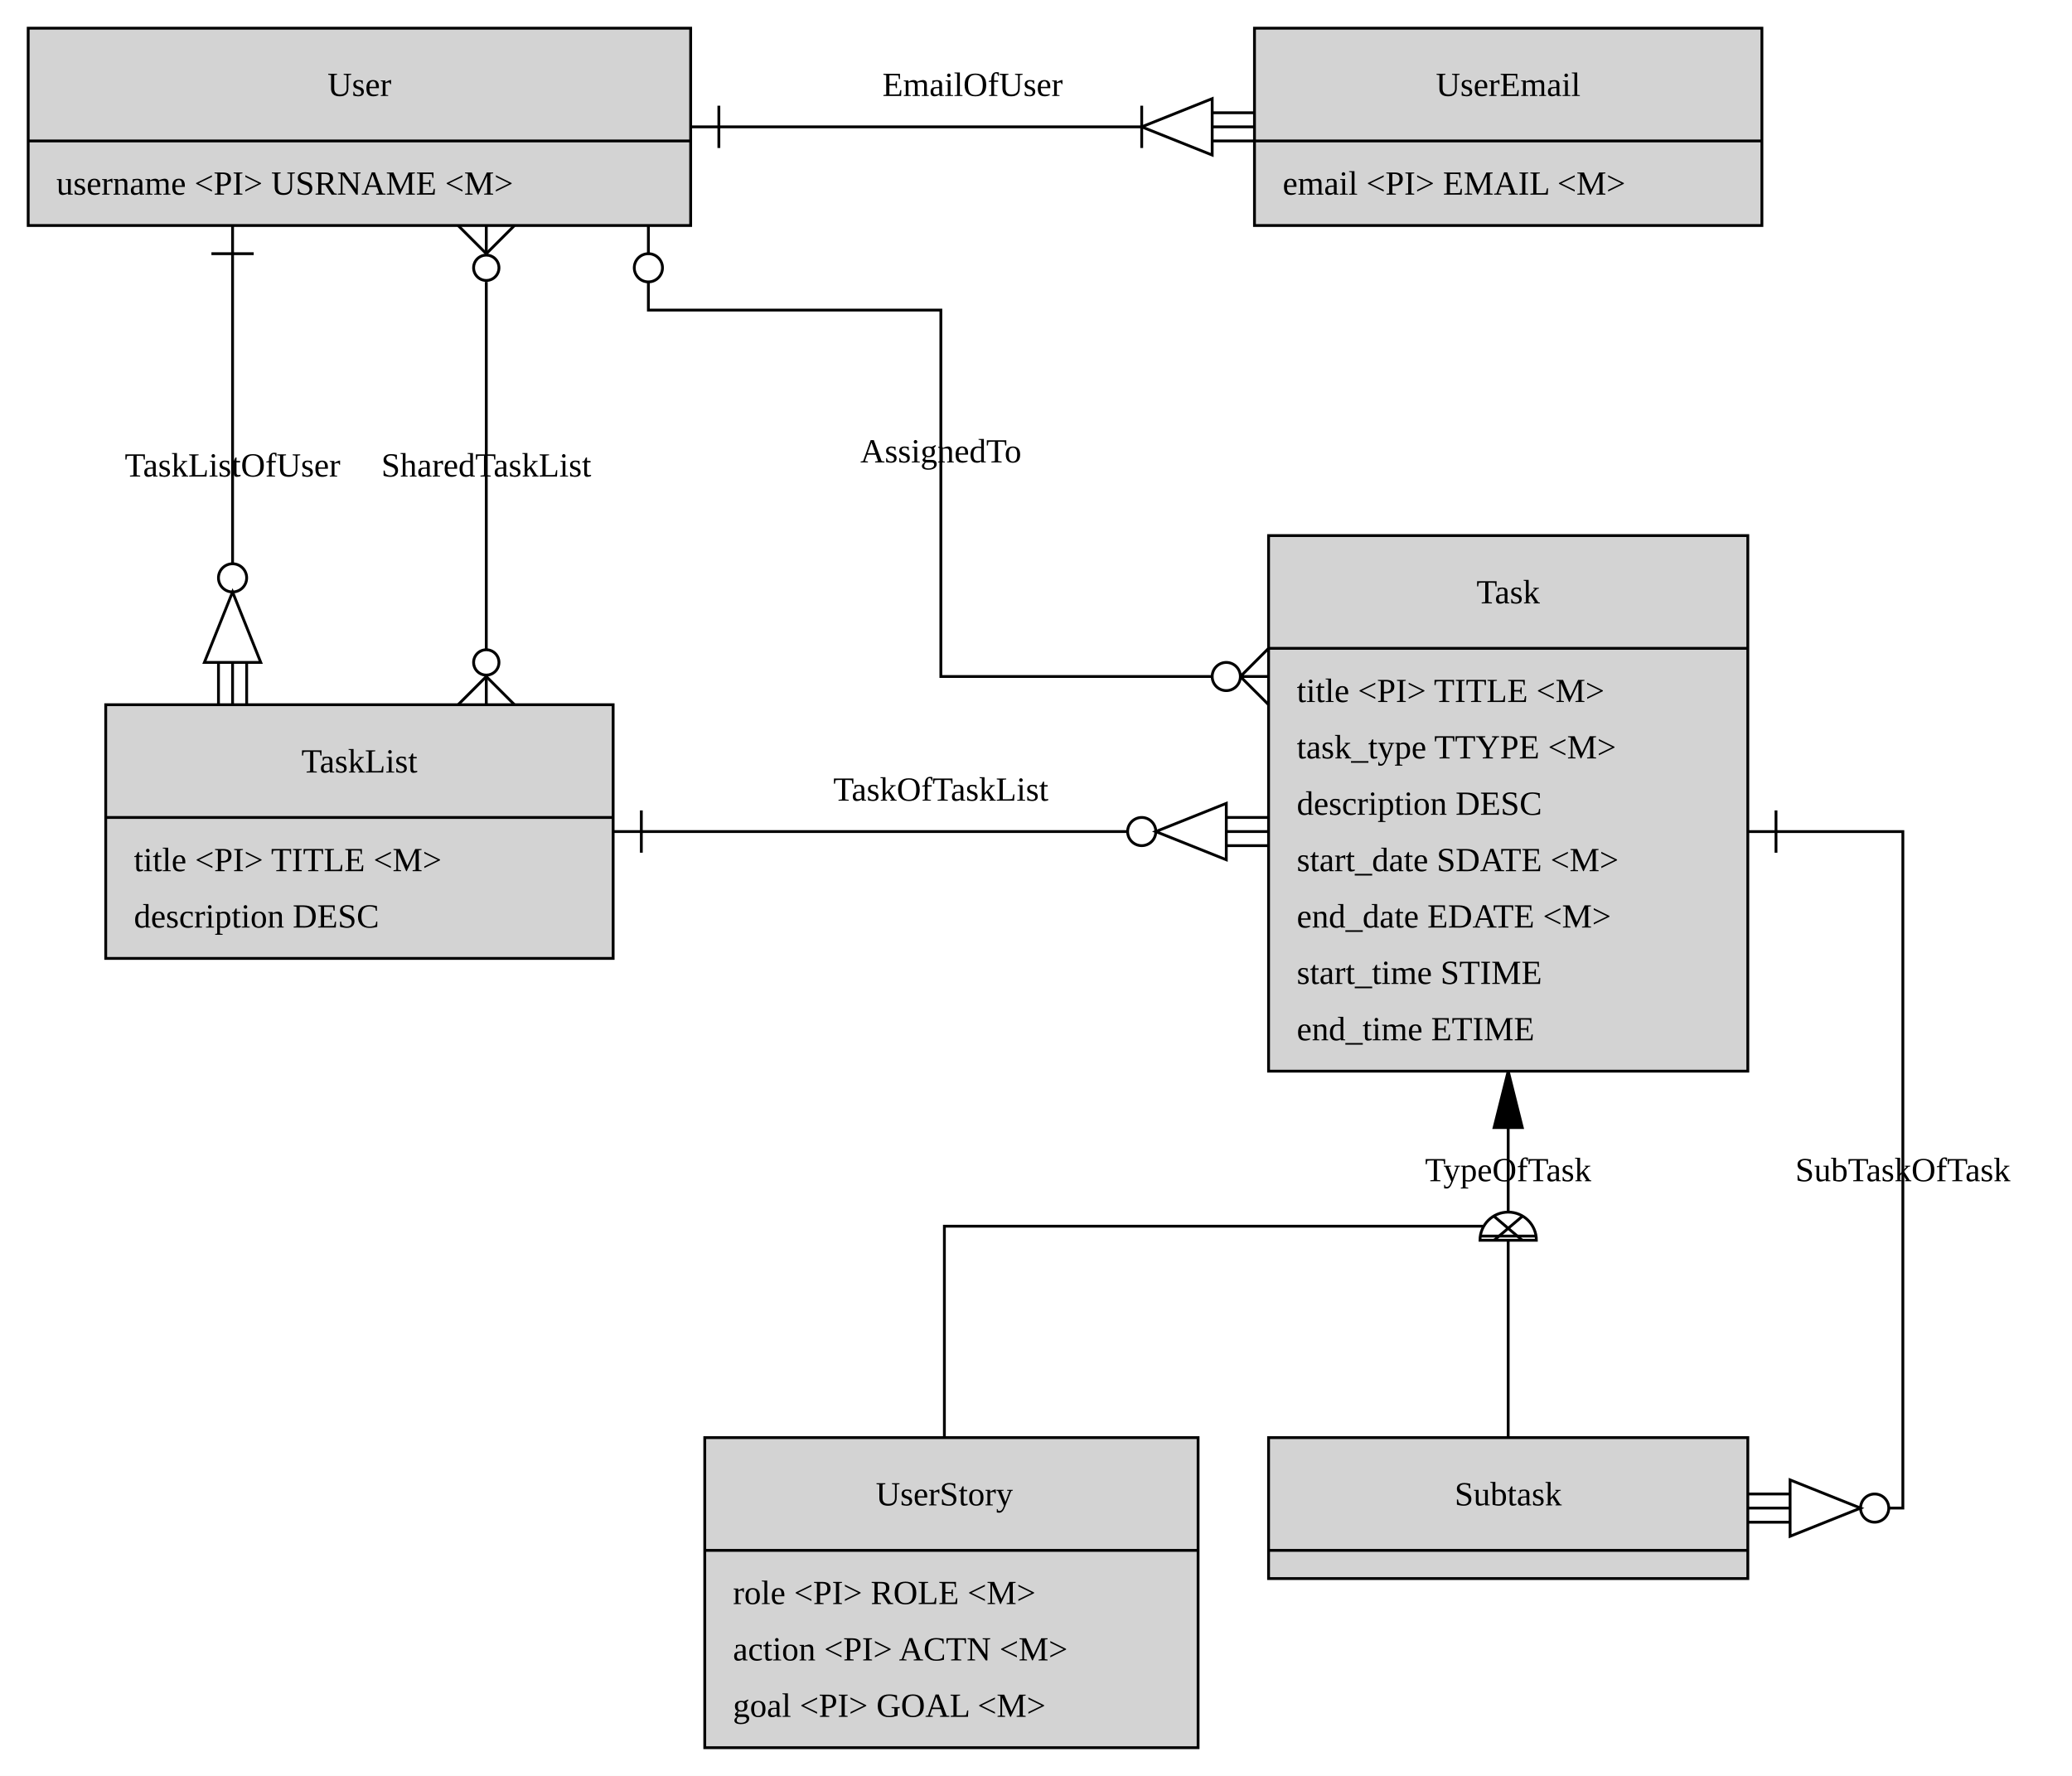
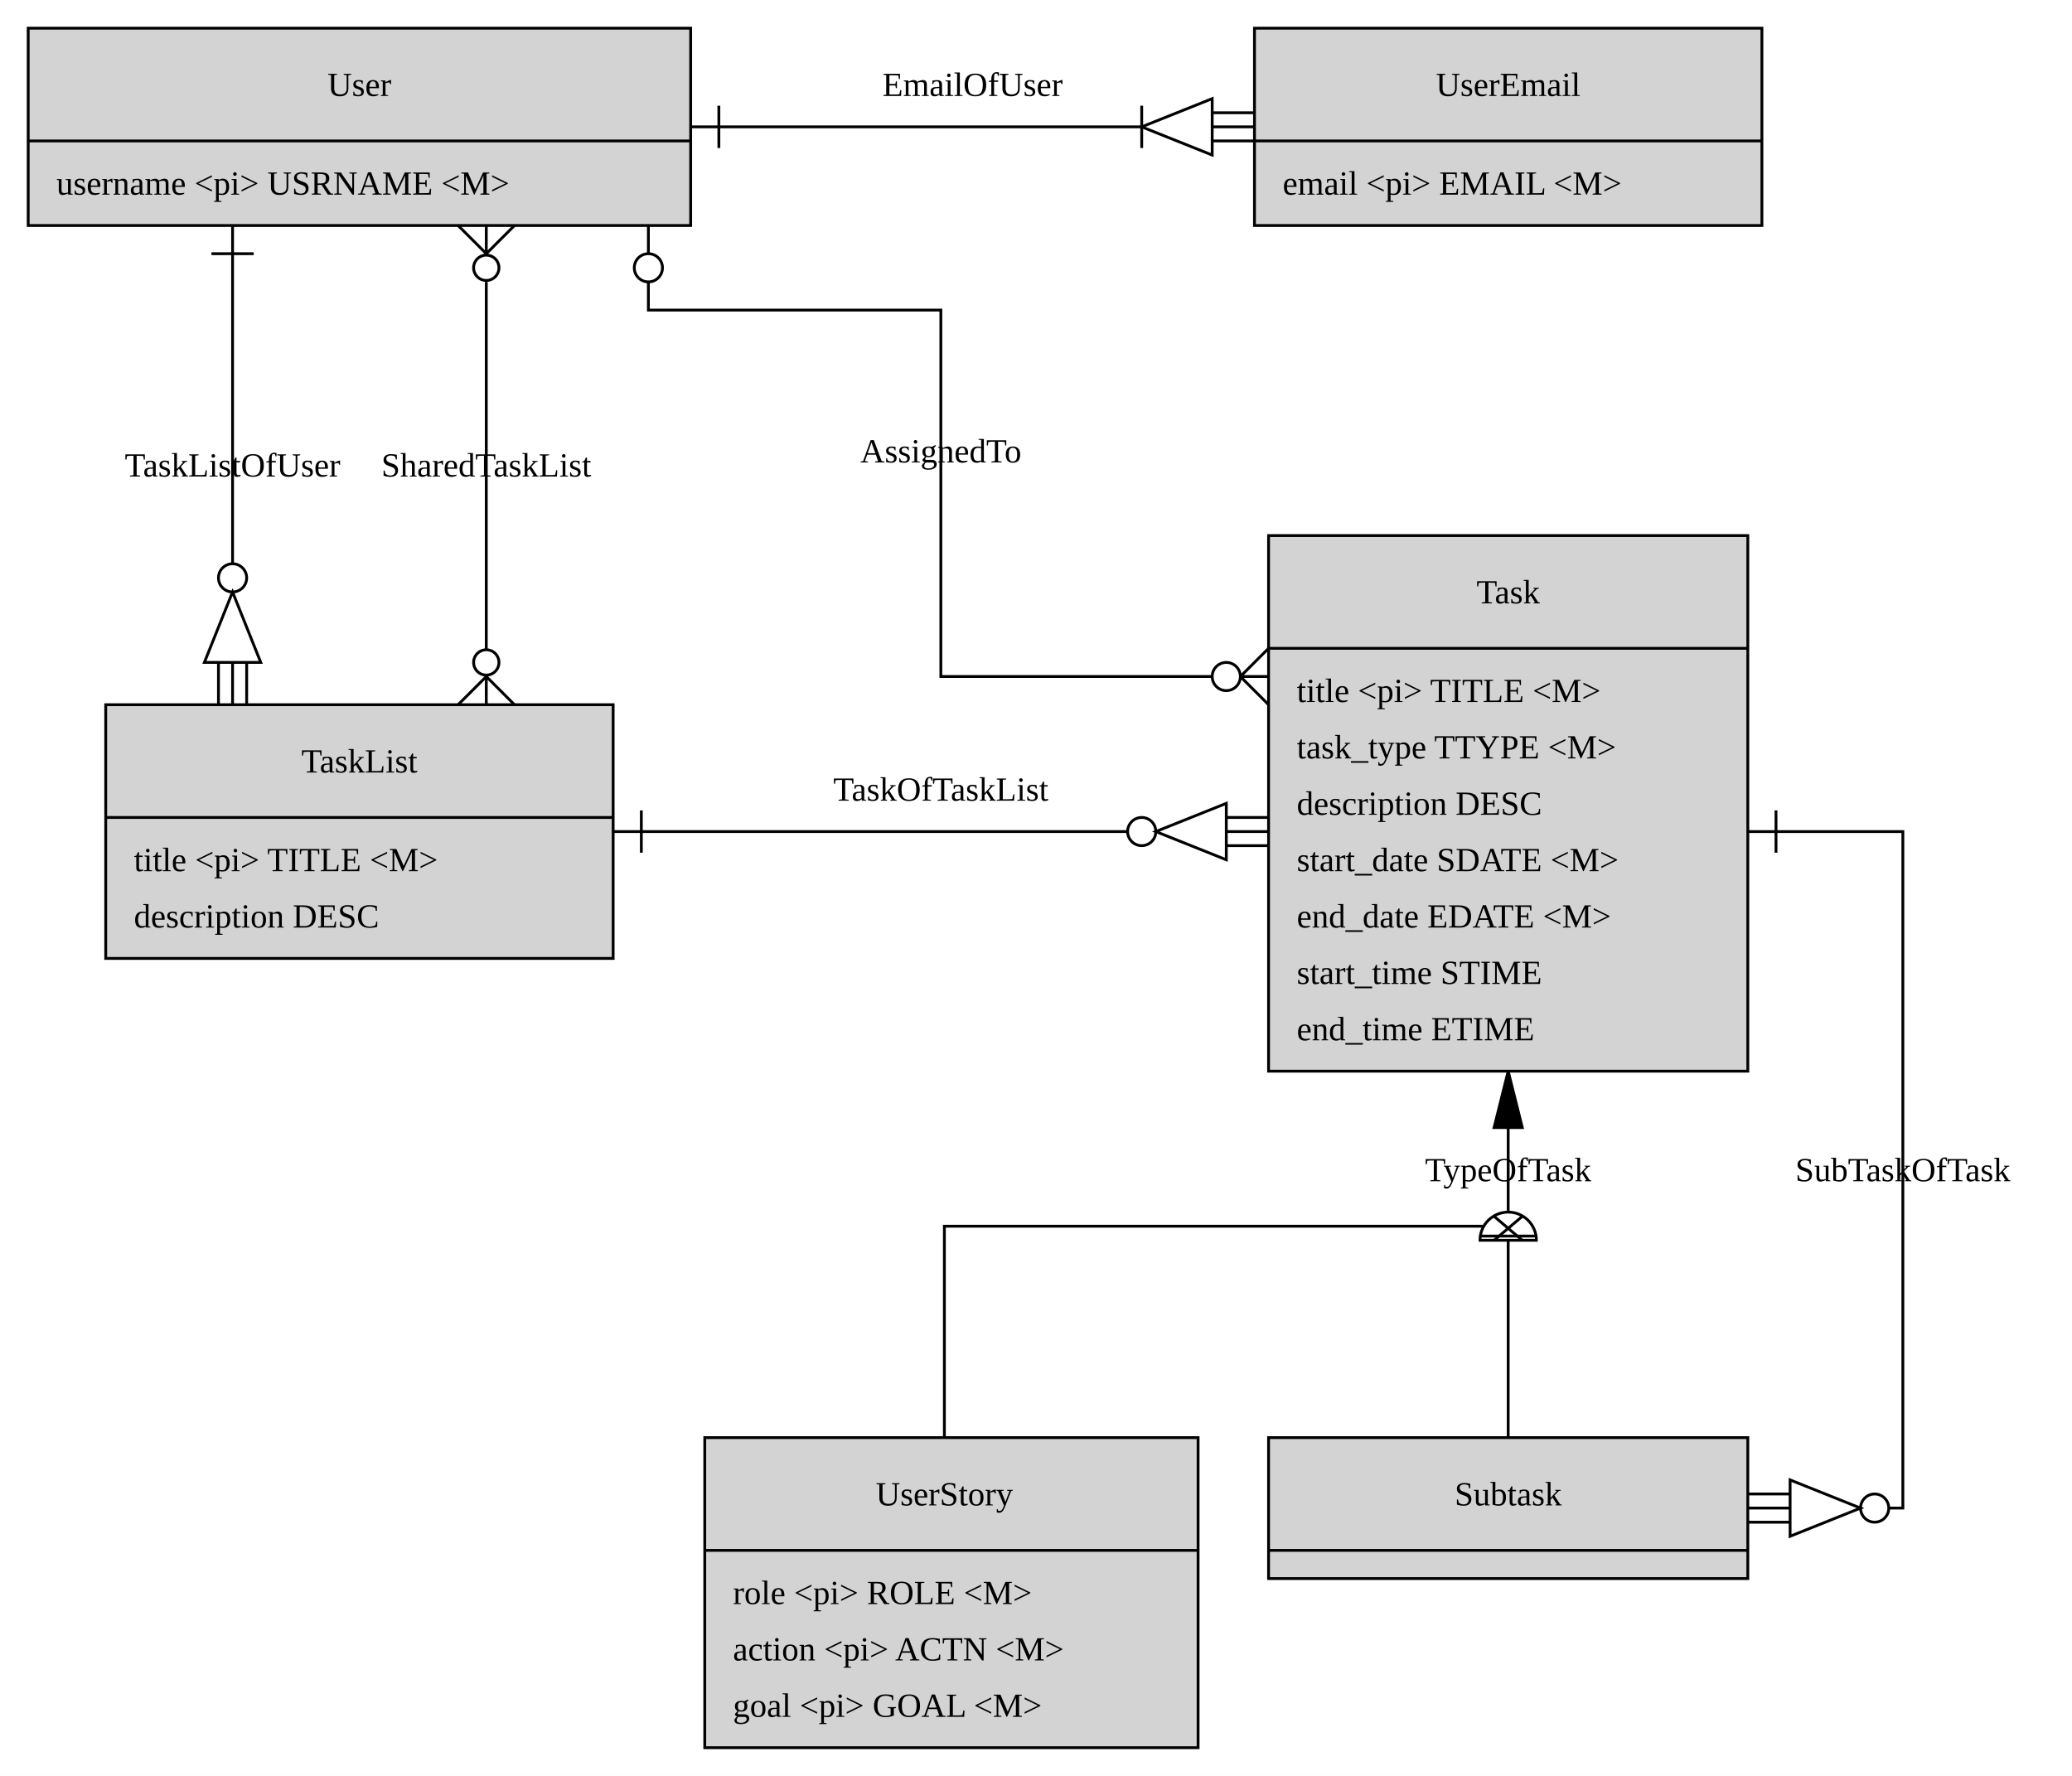
<svg xmlns="http://www.w3.org/2000/svg" width="735" height="630">
  <rect id="bg" width="100%" height="100%" x="0" y="0" rx="0" ry="0" fill="white" />
  <g class="entity" id="User">
    <path d="M10 10 L245 10 L245 50 L10 50 Z M10 50 L10 80 L245 80 L245 50 Z" fill="lightgrey" stroke-width="1" stroke="black" />
    <g class="entity-text" fill="black">
      <text x="127.5" y="30" dominant-baseline="central" text-anchor="middle">User</text>
-       <text x="20" y="65" dominant-baseline="central">username &lt;PI&gt; USRNAME &lt;M&gt;</text>
+       <text x="20" y="65" dominant-baseline="central">username &lt;pi&gt; USRNAME &lt;M&gt;</text>
    </g>
  </g>
  <g class="entity" id="UserEmail" transform="translate(435)">
    <path d="M10 10 L190 10 L190 50 L10 50 Z M10 50 L10 80 L190 80 L190 50 Z" fill="lightgrey" stroke-width="1" stroke="black" />
    <g class="entity-text" fill="black">
      <text x="100" y="30" dominant-baseline="central" text-anchor="middle">UserEmail</text>
-       <text x="20" y="65" dominant-baseline="central">email &lt;PI&gt; EMAIL &lt;M&gt;</text>
+       <text x="20" y="65" dominant-baseline="central">email &lt;pi&gt; EMAIL &lt;M&gt;</text>
    </g>
  </g>
  <g class="entity" id="TaskList" transform="translate(27.5, 240)">
    <path d="M10 10 L190 10 L190 50 L10 50 Z M10 50 L10 100 L190 100 L190 50 Z" fill="lightgrey" stroke-width="1" stroke="black" />
    <g class="entity-text" fill="black">
      <text x="100" y="30" dominant-baseline="central" text-anchor="middle">TaskList</text>
-       <text x="20" y="65" dominant-baseline="central">title &lt;PI&gt; TITLE &lt;M&gt;</text>
+       <text x="20" y="65" dominant-baseline="central">title &lt;pi&gt; TITLE &lt;M&gt;</text>
      <text x="20" y="85" dominant-baseline="central">description DESC</text>
    </g>
  </g>
  <g class="entity" id="Task" transform="translate(440, 180)">
    <path d="M10 10 L180 10 L180 50 L10 50 Z M10 50 L10 200 L180 200 L180 50 Z" fill="lightgrey" stroke-width="1" stroke="black" />
    <g class="entity-text" fill="black">
      <text x="95" y="30" dominant-baseline="central" text-anchor="middle">Task</text>
-       <text x="20" y="65" dominant-baseline="central">title &lt;PI&gt; TITLE &lt;M&gt;</text>
+       <text x="20" y="65" dominant-baseline="central">title &lt;pi&gt; TITLE &lt;M&gt;</text>
      <text x="20" y="85" dominant-baseline="central">task_type TTYPE &lt;M&gt;</text>
      <text x="20" y="105" dominant-baseline="central">description DESC</text>
      <text x="20" y="125" dominant-baseline="central">start_date SDATE &lt;M&gt;</text>
      <text x="20" y="145" dominant-baseline="central">end_date EDATE &lt;M&gt;</text>
      <text x="20" y="165" dominant-baseline="central">start_time STIME</text>
      <text x="20" y="185" dominant-baseline="central">end_time ETIME</text>
    </g>
  </g>
  <g class="entity" id="SubTask" transform="translate(440, 500)">
    <path d="M10 10 L180 10 L180 50 L10 50 Z M10 50 L10 60 L180 60 L180 50 Z" fill="lightgrey" stroke-width="1" stroke="black" />
    <g class="entity-text" fill="black">
      <text x="95" y="30" dominant-baseline="central" text-anchor="middle">Subtask</text>
    </g>
  </g>
  <g class="entity" id="UserStory" transform="translate(240, 500)">
    <path d="M10 10 L185 10 L185 50 L10 50 Z M10 50 L10 120 L185 120 L185 50 Z" fill="lightgrey" stroke-width="1" stroke="black" />
    <g class="entity-text" fill="black">
      <text x="95" y="30" dominant-baseline="central" text-anchor="middle">UserStory</text>
-       <text x="20" y="65" dominant-baseline="central">role &lt;PI&gt; ROLE &lt;M&gt;</text>
-       <text x="20" y="85" dominant-baseline="central">action &lt;PI&gt; ACTN &lt;M&gt;</text>
-       <text x="20" y="105" dominant-baseline="central">goal &lt;PI&gt; GOAL &lt;M&gt;</text>
+       <text x="20" y="65" dominant-baseline="central">role &lt;pi&gt; ROLE &lt;M&gt;</text>
+       <text x="20" y="85" dominant-baseline="central">action &lt;pi&gt; ACTN &lt;M&gt;</text>
+       <text x="20" y="105" dominant-baseline="central">goal &lt;pi&gt; GOAL &lt;M&gt;</text>
    </g>
  </g>
  <g class="relationship" id="EmailOfUser" stroke-width="1" stroke="black" fill="none">
    <line x1="255" y1="37.5" x2="255" y2="52.5" />
    <line x1="245" y1="45" x2="405" y2="45" />
    <line x1="405" y1="37.5" x2="405" y2="52.5" />
    <polygon points="430,35 430,55 405,45" />
    <line x1="430" y1="40" x2="445" y2="40" />
    <line x1="430" y1="45" x2="445" y2="45" />
    <line x1="430" y1="50" x2="445" y2="50" />
    <text x="345" y="30" fill="black" stroke="none" dominant-baseline="central" text-anchor="middle">EmailOfUser</text>
  </g>
  <g class="relationship" id="TaskListOfUser" stroke-width="1" stroke="black" fill="none">
    <line x1="75" y1="90" x2="90" y2="90" />
    <line x1="82.5" y1="80" x2="82.5" y2="200" />
    <circle r="5" cx="82.5" cy="205" />
    <polygon points="72.5,235 92.5,235 82.5,210" />
    <line x1="77.5" y1="235" x2="77.5" y2="250" />
    <line x1="82.5" y1="235" x2="82.5" y2="250" />
    <line x1="87.5" y1="235" x2="87.5" y2="250" />
    <text x="82.5" y="165" fill="black" stroke="none" dominant-baseline="central" text-anchor="middle">TaskListOfUser</text>
  </g>
  <g class="relationship" id="SharedTaskList">
    <line x1="162.5" y1="80" x2="172.5" y2="90" stroke-width="1" stroke="black" />
    <line x1="172.5" y1="80" x2="172.5" y2="90" stroke-width="1" stroke="black" />
    <line x1="182.5" y1="80" x2="172.5" y2="90" stroke-width="1" stroke="black" />
    <circle r="5" cx="172.5" cy="95" />
    <circle r="4" cx="172.5" cy="95" fill="white" />
    <line x1="172.5" y1="100" x2="172.5" y2="239" stroke-width="1" stroke="black" />
    <circle r="5" cx="172.5" cy="235" />
    <circle r="4" cx="172.5" cy="235" fill="white" />
    <line x1="172.5" y1="240" x2="162.5" y2="250" stroke-width="1" stroke="black" />
    <line x1="172.5" y1="240" x2="172.5" y2="250" stroke-width="1" stroke="black" />
    <line x1="172.5" y1="240" x2="182.5" y2="250" stroke-width="1" stroke="black" />
    <text x="172.5" y="165" fill="black" dominant-baseline="central" text-anchor="middle">SharedTaskList</text>
  </g>
  <g class="relationship" id="TaskOfTaskList" stroke-width="1" stroke="black" fill="none">
    <line x1="227.5" y1="287.5" x2="227.5" y2="302.5" />
    <line x1="217.5" y1="295" x2="400" y2="295" />
    <circle r="5" cx="405" cy="295" />
    <polygon points="435,285 435,305 410,295" />
    <line x1="435" y1="290" x2="450" y2="290" />
    <line x1="435" y1="295" x2="450" y2="295" />
    <line x1="435" y1="300" x2="450" y2="300" />
    <text x="333.75" y="280" fill="black" stroke="none" dominant-baseline="central" text-anchor="middle">TaskOfTaskList</text>
  </g>
  <g class="relationship" id="AssignedTo">
    <path d="M230 80 L230 90 A5 5, 0, 0 0, 230 100 M230 90 A5 5, 0, 0 1, 230 100 L230 110 L333.75 110 L333.75 240 L430 240 A5 5, 0, 1 0, 435 235 M430 240 A5 5, 0, 0 1, 435 235 M440 240 L450 240 M440 240 L450 230 M440 240 L450 250" fill="none" stroke-width="1" stroke="black" />
    <text x="333.75" y="160" fill="black" dominant-baseline="central" text-anchor="middle">AssignedTo</text>
  </g>
  <g class="relationship" id="SubTaskOfTask" stroke-width="1" stroke="black" fill="none">
    <path d="M620 295 L630 295 M630 287.5 L630 302.5 M630 295 L675 295 L675 535 L670 535 M665 530 a5 5, 0, 1 0, 5 5 m-5 -5 a5 5, 0, 0 1, 5 5 M660 535 L635 525 L635 545 Z M635.5 530 L620 530 M635.5 535 L620 535 M635.5 540 L620 540" />
    <text x="675" y="415" fill="black" stroke="none" dominant-baseline="central" text-anchor="middle">SubTaskOfTask</text>
  </g>
  <g class="subtype" id="TypeOfTask" stroke-width="1" stroke="black" fill="none">
    <polygon points="535,380 530,400 540,400" fill="black" />
    <line x1="535" y1="400" x2="535" y2="430" />
    <path d="M525 440 a1 1, 0, 0 1, 20 0 Z" />
    <path d="M530 431.5 l10 8.5 M540 431.5 l-10 8.5" />
    <line x1="525" y1="438.5" x2="545" y2="438.5" />
    <line x1="535" y1="440" x2="535" y2="510" />
    <path d="M335 510 L335 435 L526 435" />
    <text x="535" y="415" fill="black" stroke="none" dominant-baseline="central" text-anchor="middle">TypeOfTask</text>
  </g>
</svg>
